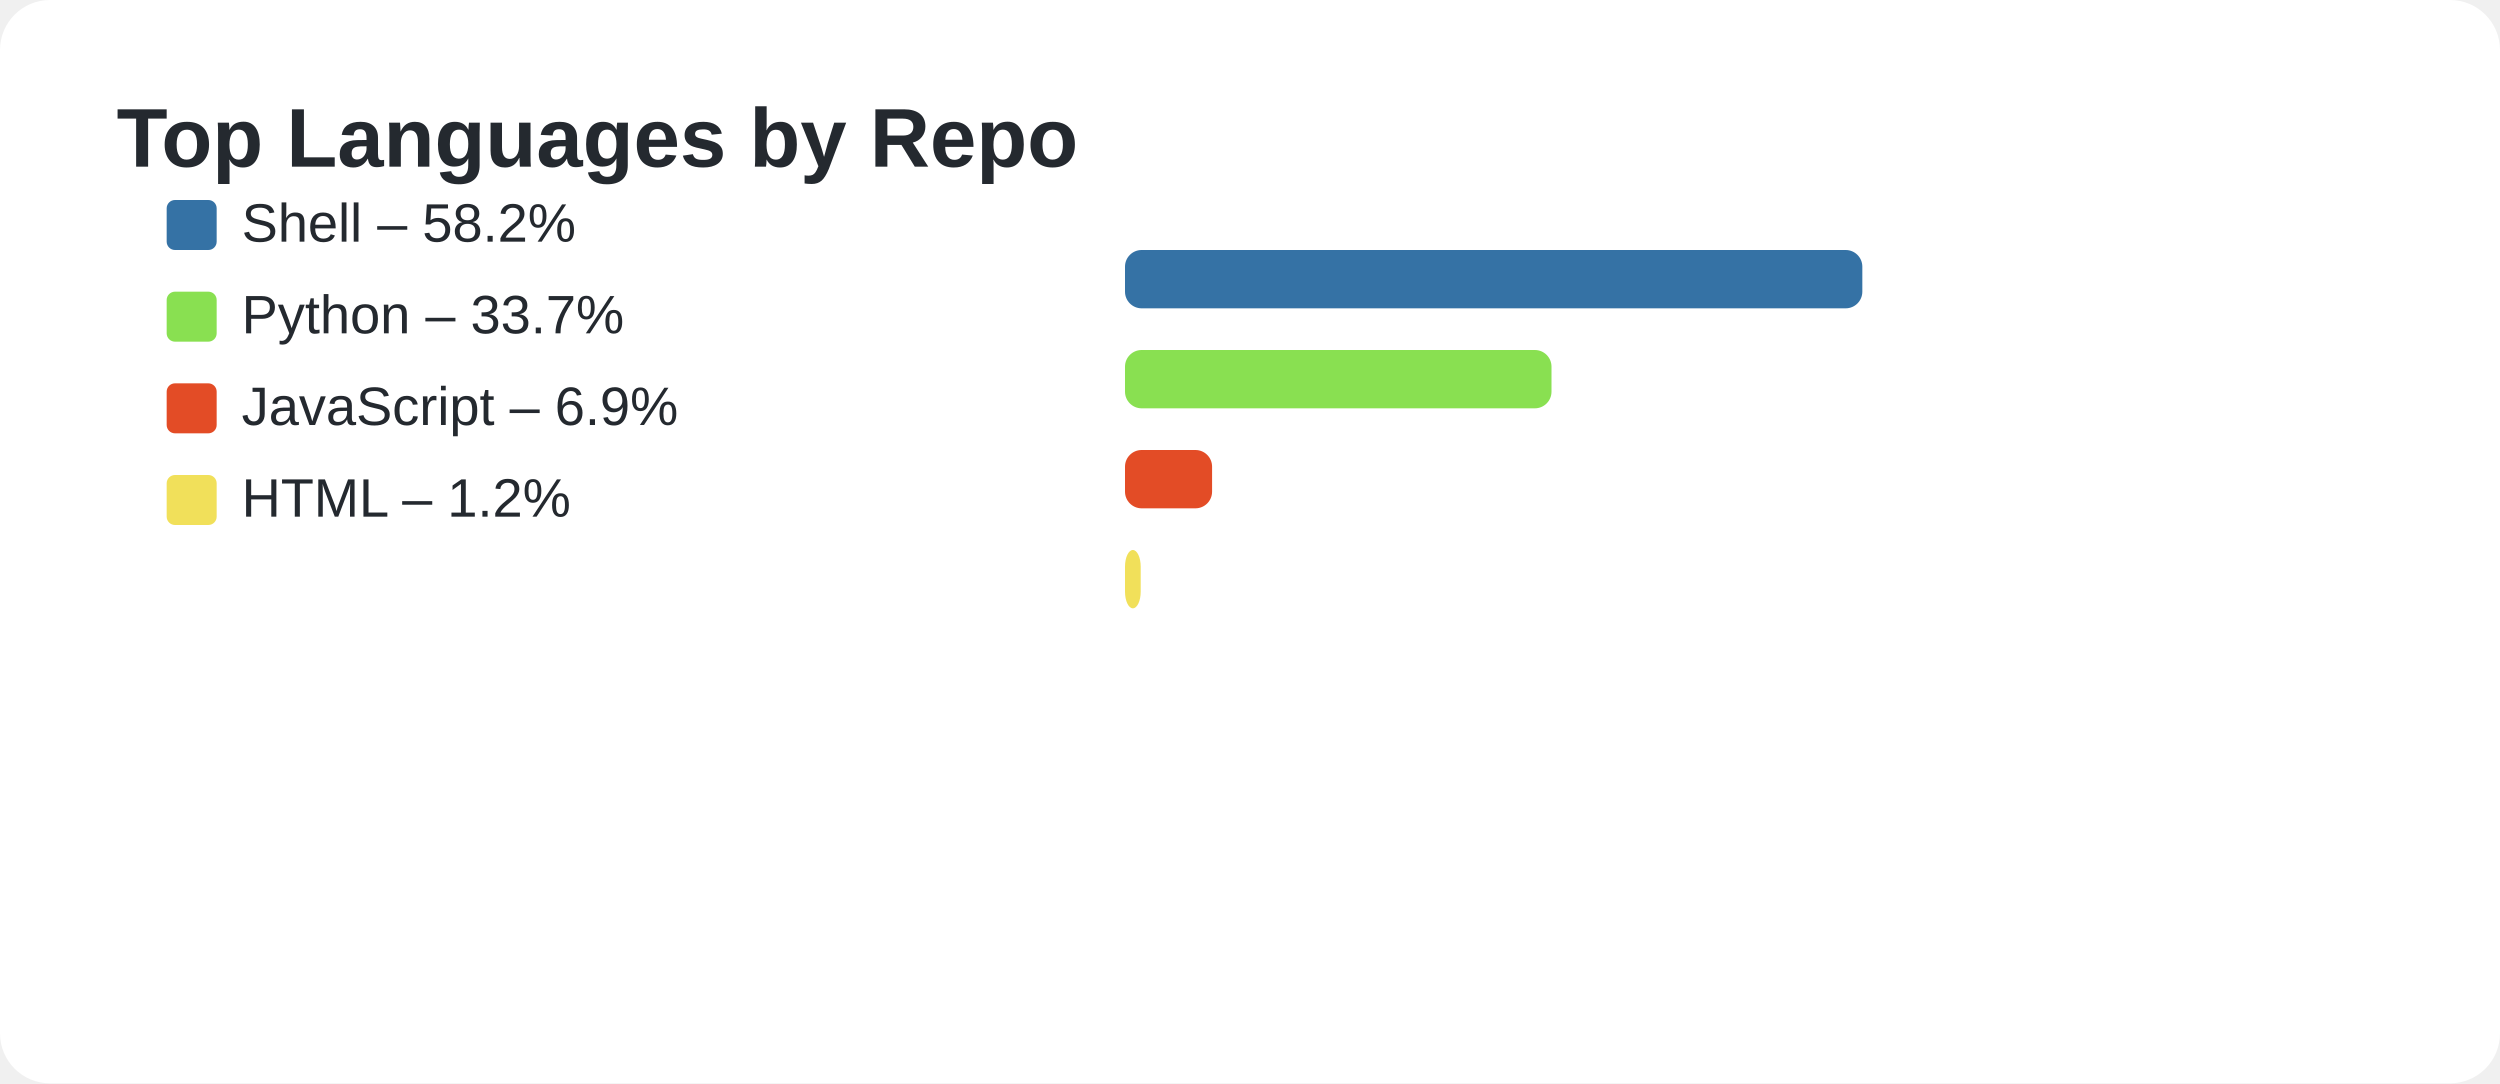
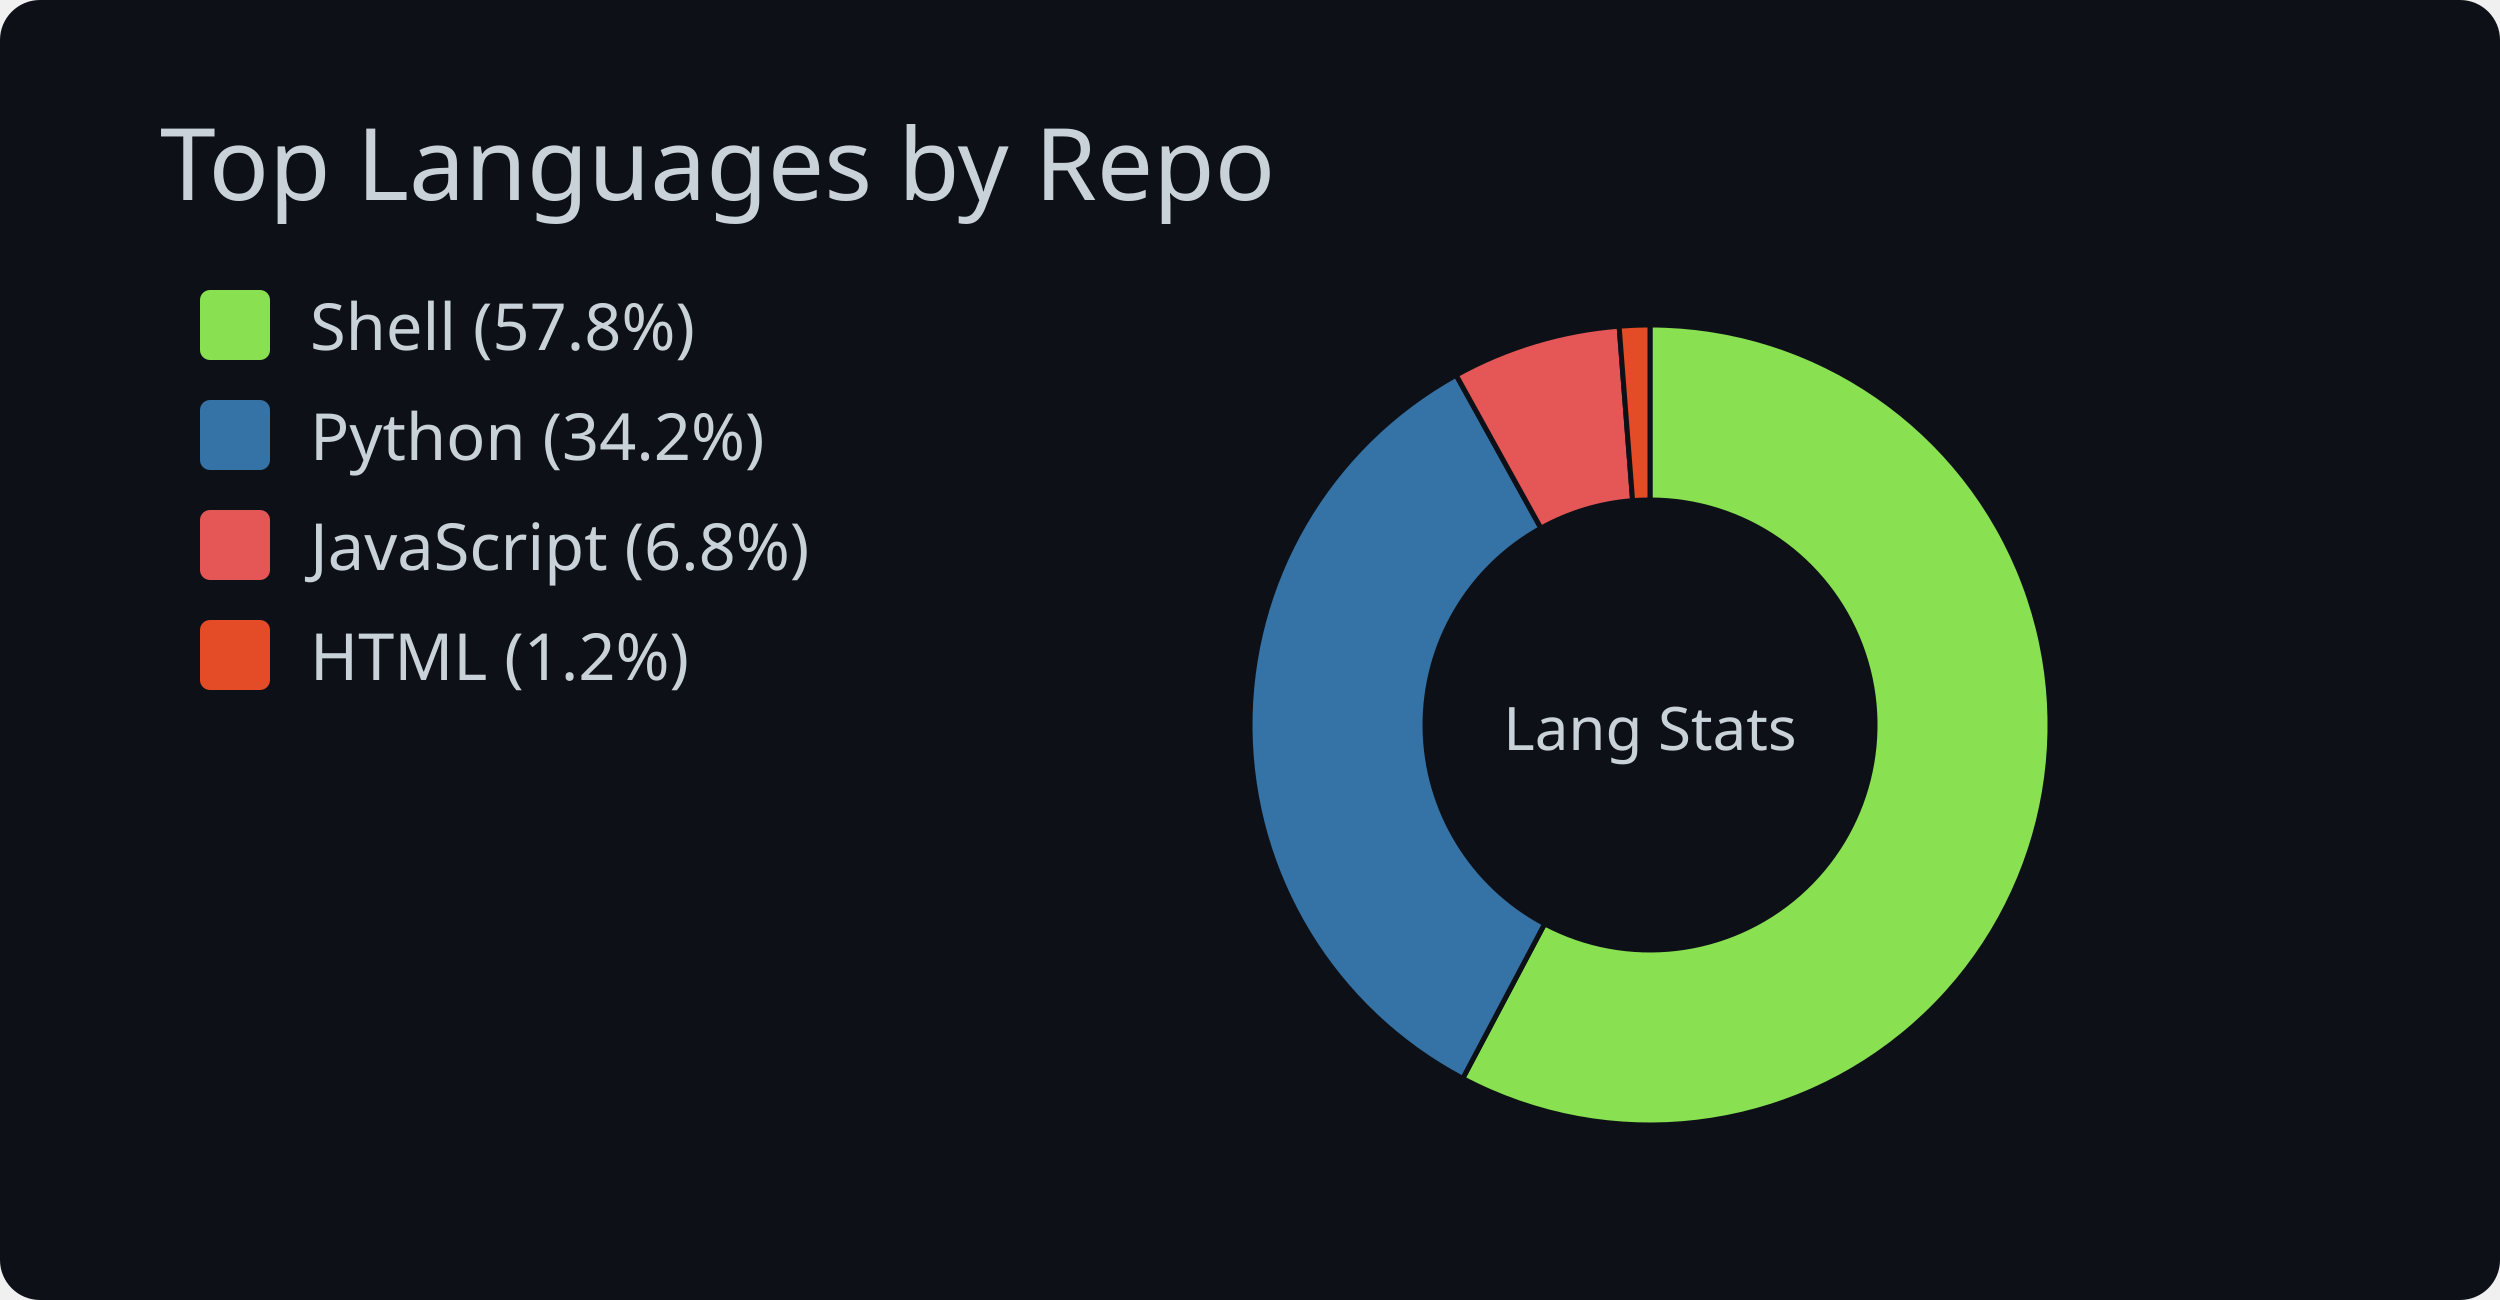
- <svg xmlns="http://www.w3.org/2000/svg" width="600" height="260">
-   <rect x="0" y="0" width="600" height="260" fill="#ffffff" rx="12" ry="12" />
-   <text x="28" y="40" fill="#24292f" font-family="Segoe UI, Arial, sans-serif" font-size="20" font-weight="600">
-     Top Languages by Repo
-   </text>
-   <rect x="40" y="48" width="12" height="12" rx="2" ry="2" fill="#3572A5" />
-   <text x="58" y="58" fill="#24292f" font-family="Segoe UI, Arial, sans-serif" font-size="13">Shell – 58.2%</text>
-   <rect x="270.0" y="60" width="176.96" height="14" rx="4" ry="4" fill="#3572A5" />
-   <rect x="40" y="70" width="12" height="12" rx="2" ry="2" fill="#89e051" />
-   <text x="58" y="80" fill="#24292f" font-family="Segoe UI, Arial, sans-serif" font-size="13">Python – 33.7%</text>
-   <rect x="270.0" y="84" width="102.36" height="14" rx="4" ry="4" fill="#89e051" />
-   <rect x="40" y="92" width="12" height="12" rx="2" ry="2" fill="#e34c26" />
-   <text x="58" y="102" fill="#24292f" font-family="Segoe UI, Arial, sans-serif" font-size="13">JavaScript – 6.9%</text>
-   <rect x="270.0" y="108" width="20.90" height="14" rx="4" ry="4" fill="#e34c26" />
-   <rect x="40" y="114" width="12" height="12" rx="2" ry="2" fill="#f1e05a" />
-   <text x="58" y="124" fill="#24292f" font-family="Segoe UI, Arial, sans-serif" font-size="13">HTML – 1.2%</text>
-   <rect x="270.0" y="132" width="3.77" height="14" rx="4" ry="4" fill="#f1e05a" />
+ <svg xmlns="http://www.w3.org/2000/svg" width="500" height="260" role="img" aria-labelledby="title desc">
+   <rect width="100%" height="100%" fill="#0d1117" rx="8" />
+   <text x="32" y="40" fill="#c9d1d9" font-size="20" font-family="Segoe UI, system-ui">Top Languages by Repo</text>
+   <rect x="40" y="58" width="14" height="14" fill="#89e051" rx="2" />
+   <text x="62" y="70" fill="#c9d1d9" font-size="13" font-family="Segoe UI, system-ui">Shell (57.8%)</text>
+   <rect x="40" y="80" width="14" height="14" fill="#3572A5" rx="2" />
+   <text x="62" y="92" fill="#c9d1d9" font-size="13" font-family="Segoe UI, system-ui">Python (34.2%)</text>
+   <rect x="40" y="102" width="14" height="14" fill="#E45756" rx="2" />
+   <text x="62" y="114" fill="#c9d1d9" font-size="13" font-family="Segoe UI, system-ui">JavaScript (6.8%)</text>
+   <rect x="40" y="124" width="14" height="14" fill="#e34c26" rx="2" />
+   <text x="62" y="136" fill="#c9d1d9" font-size="13" font-family="Segoe UI, system-ui">HTML (1.2%)</text>
+   <path d="M 330.00 65.00 A 80.00 80.00 0 1 1 292.55 215.69 L 308.93 184.76 A 45.00 45.00 0 1 0 330.00 100.00 Z" fill="#89e051" stroke="#0d1117" stroke-width="1" />
+   <path d="M 292.55 215.69 A 80.00 80.00 0 0 1 291.23 75.02 L 308.19 105.64 A 45.00 45.00 0 0 0 308.93 184.76 Z" fill="#3572A5" stroke="#0d1117" stroke-width="1" />
+   <path d="M 291.23 75.02 A 80.00 80.00 0 0 1 323.82 65.24 L 326.52 100.13 A 45.00 45.00 0 0 0 308.19 105.64 Z" fill="#E45756" stroke="#0d1117" stroke-width="1" />
+   <path d="M 323.82 65.24 A 80.00 80.00 0 0 1 330.00 65.00 L 330.00 100.00 A 45.00 45.00 0 0 0 326.52 100.13 Z" fill="#e34c26" stroke="#0d1117" stroke-width="1" />
+   <text x="330" y="150" text-anchor="middle" fill="#c9d1d9" font-size="12" font-family="Segoe UI, system-ui">Lang Stats</text>
</svg>
